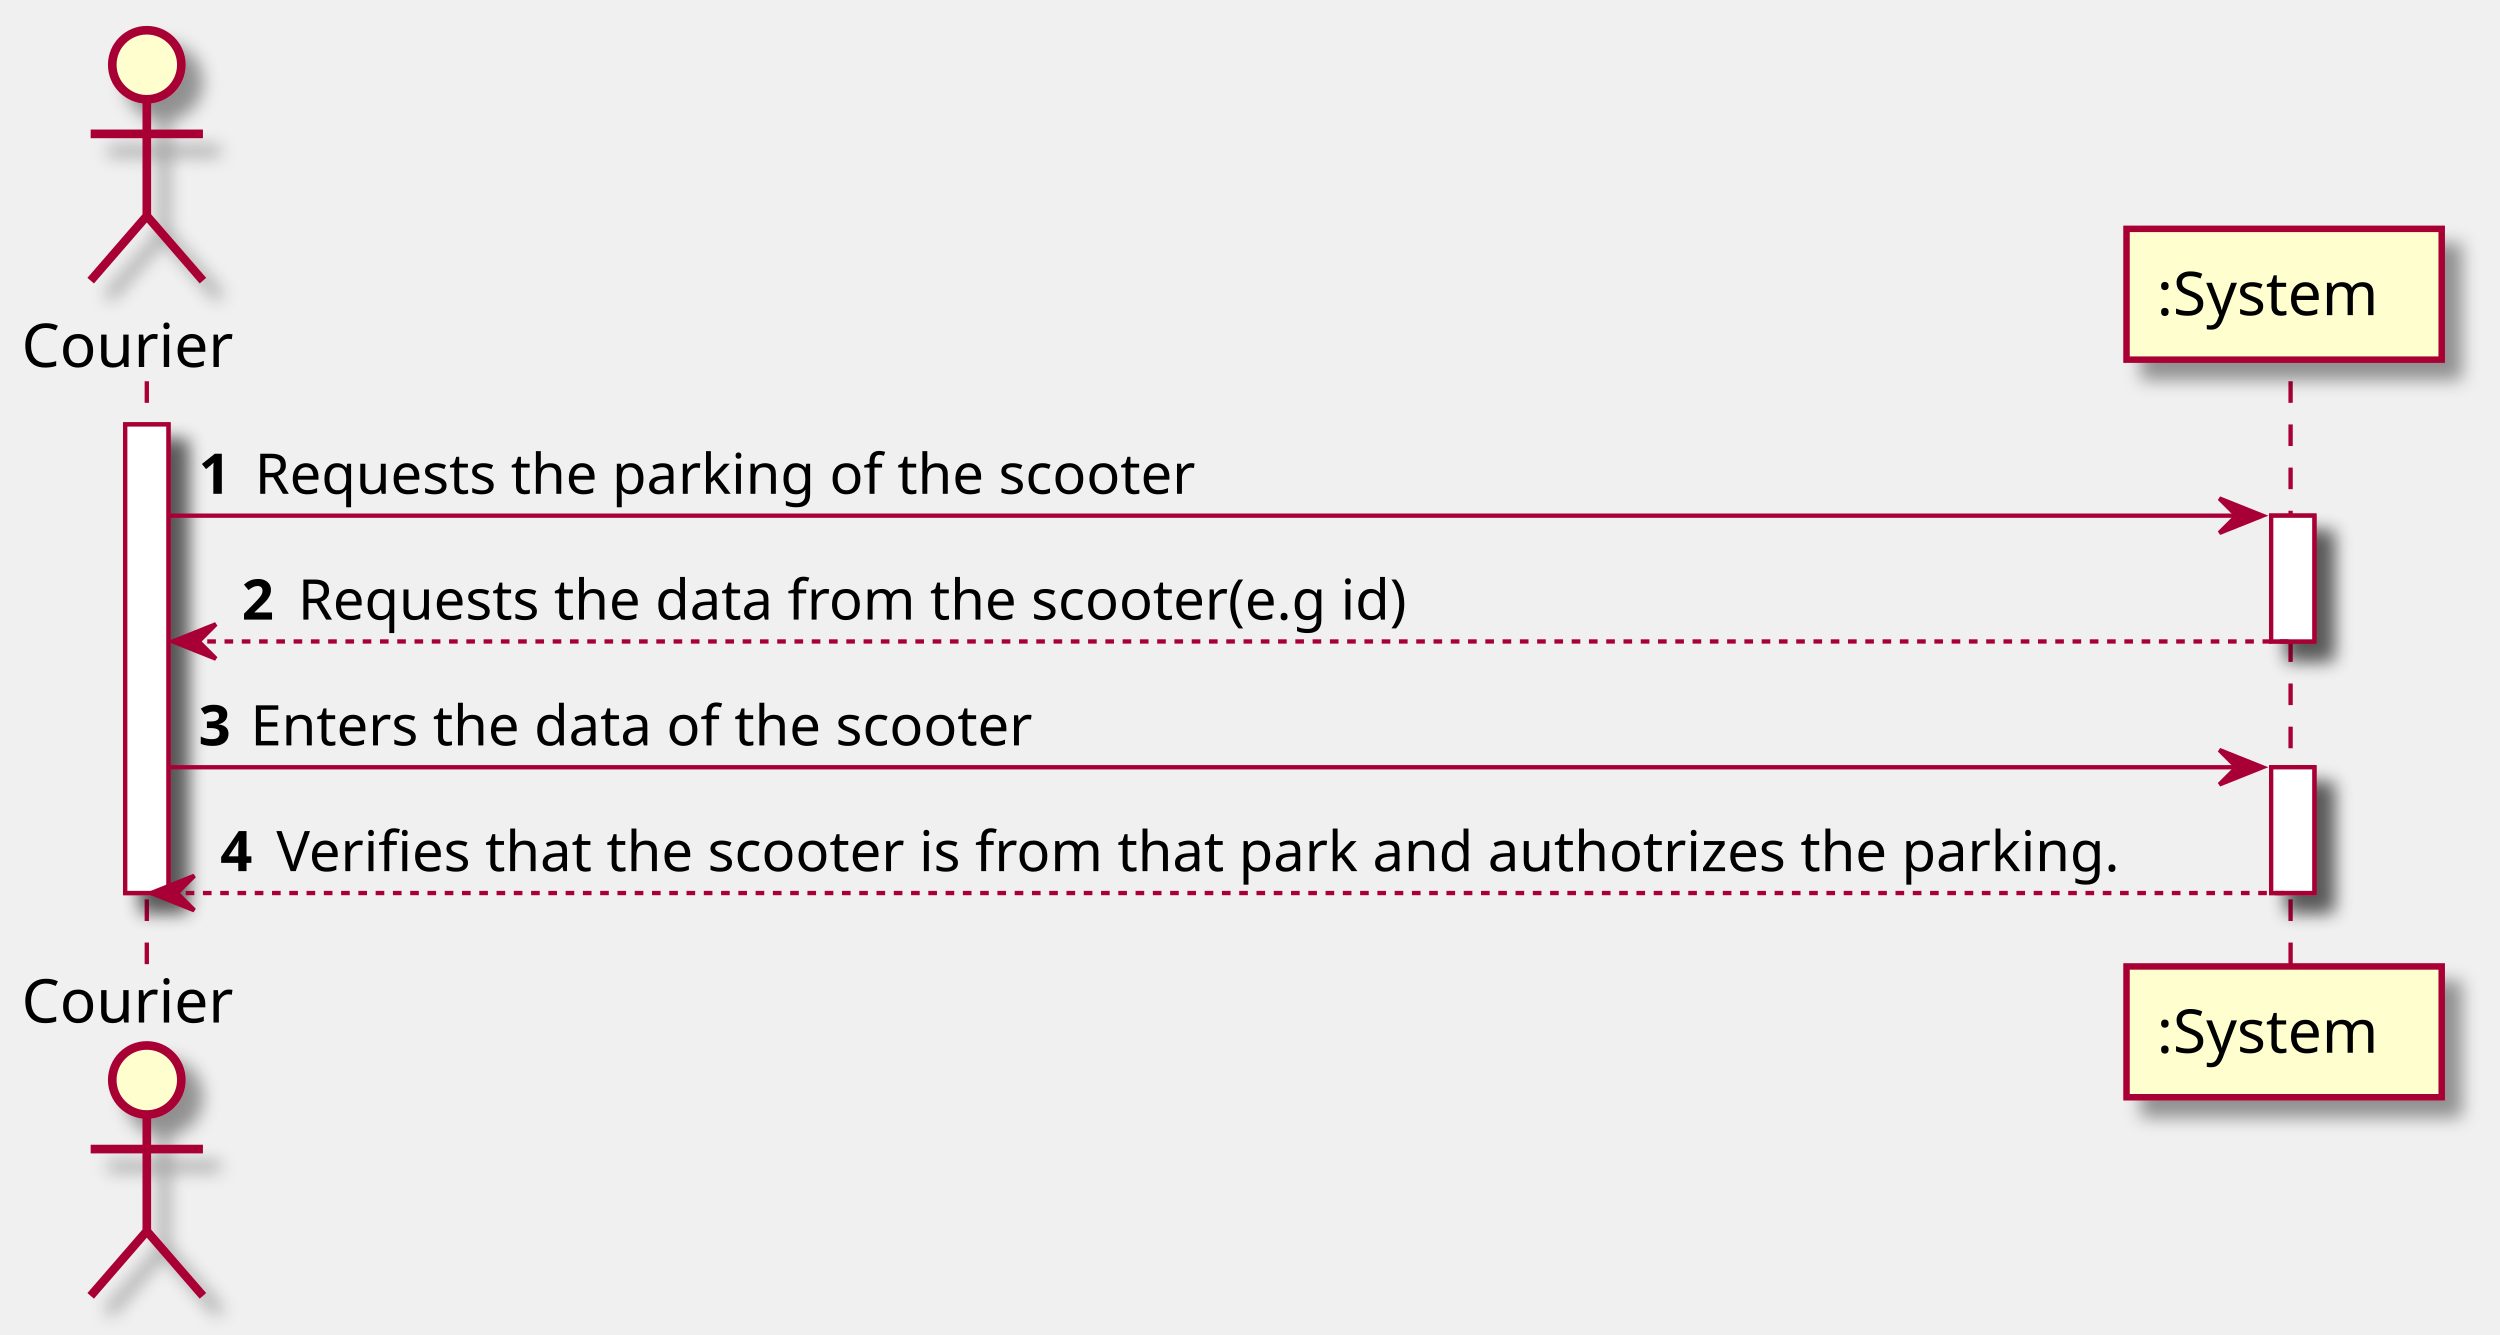
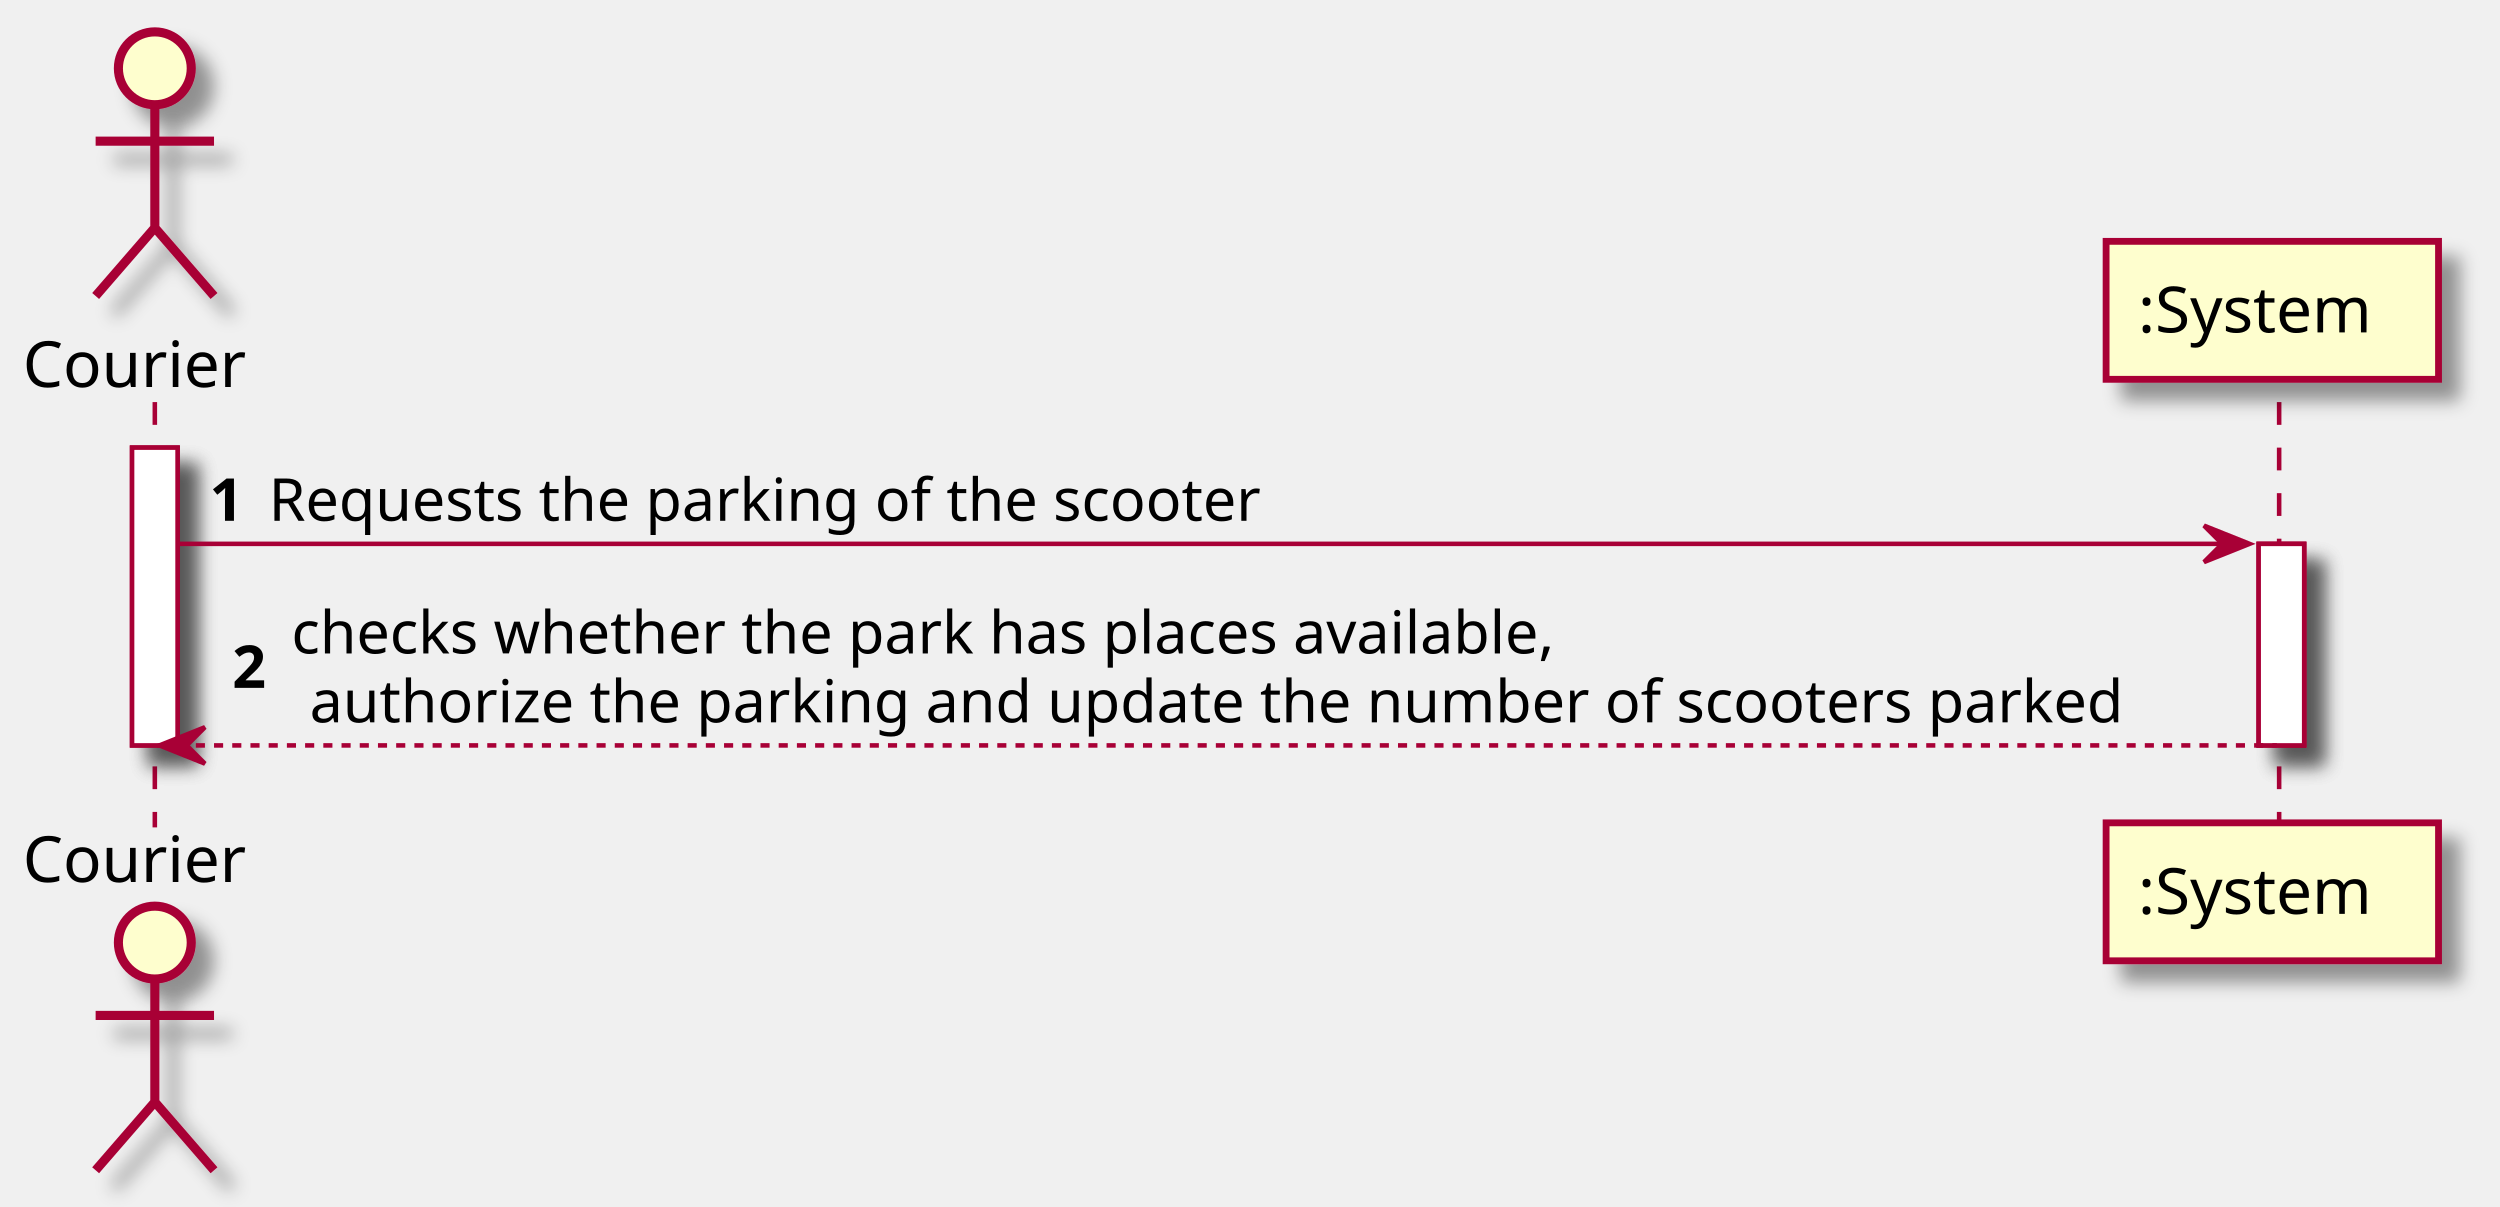
- <svg xmlns="http://www.w3.org/2000/svg" contentScriptType="application/ecmascript" contentStyleType="text/css" height="309px" preserveAspectRatio="none" style="width:579px;height:309px;" version="1.1" viewBox="0 0 579 309" width="579px" zoomAndPan="magnify">
+ <svg xmlns="http://www.w3.org/2000/svg" contentScriptType="application/ecmascript" contentStyleType="text/css" height="265px" preserveAspectRatio="none" style="width:549px;height:265px;" version="1.1" viewBox="0 0 549 265" width="549px" zoomAndPan="magnify">
  <defs>
-     <filter height="300%" id="f14s33j2407x3l" width="300%" x="-1" y="-1">
+     <filter height="300%" id="f1kbtku60n73fg" width="300%" x="-1" y="-1">
      <feGaussianBlur result="blurOut" stdDeviation="2.0" />
      <feColorMatrix in="blurOut" result="blurOut2" type="matrix" values="0 0 0 0 0 0 0 0 0 0 0 0 0 0 0 0 0 0 .4 0" />
      <feOffset dx="4.0" dy="4.0" in="blurOut2" result="blurOut3" />
      <feBlend in="SourceGraphic" in2="blurOut3" mode="normal" />
    </filter>
  </defs>
  <g>
-     <rect fill="#FFFFFF" filter="url(#f14s33j2407x3l)" height="108.531" style="stroke:#A80036;stroke-width:1.0;" width="10" x="29" y="98.297" />
-     <rect fill="#FFFFFF" filter="url(#f14s33j2407x3l)" height="29.133" style="stroke:#A80036;stroke-width:1.0;" width="10" x="526" y="119.43" />
-     <rect fill="#FFFFFF" filter="url(#f14s33j2407x3l)" height="29.133" style="stroke:#A80036;stroke-width:1.0;" width="10" x="526" y="177.695" />
-     <line style="stroke:#A80036;stroke-width:1.0;stroke-dasharray:5.0,5.0;" x1="34" x2="34" y1="88.297" y2="224.828" />
-     <line style="stroke:#A80036;stroke-width:1.0;stroke-dasharray:5.0,5.0;" x1="530.5" x2="530.5" y1="88.297" y2="224.828" />
-     <text fill="#000000" font-family="sans-serif" font-size="14" lengthAdjust="spacingAndGlyphs" textLength="52" x="5" y="84.995">Courier</text>
-     <ellipse cx="34" cy="15" fill="#FEFECE" filter="url(#f14s33j2407x3l)" rx="8" ry="8" style="stroke:#A80036;stroke-width:2.0;" />
-     <path d="M34,23 L34,50 M21,31 L47,31 M34,50 L21,65 M34,50 L47,65 " fill="none" filter="url(#f14s33j2407x3l)" style="stroke:#A80036;stroke-width:2.0;" />
-     <text fill="#000000" font-family="sans-serif" font-size="14" lengthAdjust="spacingAndGlyphs" textLength="52" x="5" y="236.823">Courier</text>
-     <ellipse cx="34" cy="250.125" fill="#FEFECE" filter="url(#f14s33j2407x3l)" rx="8" ry="8" style="stroke:#A80036;stroke-width:2.0;" />
-     <path d="M34,258.125 L34,285.125 M21,266.125 L47,266.125 M34,285.125 L21,300.125 M34,285.125 L47,300.125 " fill="none" filter="url(#f14s33j2407x3l)" style="stroke:#A80036;stroke-width:2.0;" />
-     <rect fill="#FEFECE" filter="url(#f14s33j2407x3l)" height="30.297" style="stroke:#A80036;stroke-width:1.5;" width="73" x="492.5" y="53" />
-     <text fill="#000000" font-family="sans-serif" font-size="14" lengthAdjust="spacingAndGlyphs" textLength="59" x="499.5" y="72.995">:System</text>
-     <rect fill="#FEFECE" filter="url(#f14s33j2407x3l)" height="30.297" style="stroke:#A80036;stroke-width:1.5;" width="73" x="492.5" y="223.828" />
-     <text fill="#000000" font-family="sans-serif" font-size="14" lengthAdjust="spacingAndGlyphs" textLength="59" x="499.5" y="243.823">:System</text>
-     <rect fill="#FFFFFF" filter="url(#f14s33j2407x3l)" height="108.531" style="stroke:#A80036;stroke-width:1.0;" width="10" x="29" y="98.297" />
-     <rect fill="#FFFFFF" filter="url(#f14s33j2407x3l)" height="29.133" style="stroke:#A80036;stroke-width:1.0;" width="10" x="526" y="119.43" />
-     <rect fill="#FFFFFF" filter="url(#f14s33j2407x3l)" height="29.133" style="stroke:#A80036;stroke-width:1.0;" width="10" x="526" y="177.695" />
-     <polygon fill="#A80036" points="514,115.43,524,119.43,514,123.43,518,119.43" style="stroke:#A80036;stroke-width:1.0;" />
-     <line style="stroke:#A80036;stroke-width:1.0;" x1="39" x2="520" y1="119.43" y2="119.43" />
-     <text fill="#000000" font-family="sans-serif" font-size="13" font-weight="bold" lengthAdjust="spacingAndGlyphs" textLength="9" x="46" y="114.364">1</text>
-     <text fill="#000000" font-family="sans-serif" font-size="13" lengthAdjust="spacingAndGlyphs" textLength="230" x="59" y="114.364">Requests the parking of the scooter</text>
-     <polygon fill="#A80036" points="50,144.562,40,148.562,50,152.562,46,148.562" style="stroke:#A80036;stroke-width:1.0;" />
-     <line style="stroke:#A80036;stroke-width:1.0;stroke-dasharray:2.0,2.0;" x1="44" x2="530" y1="148.562" y2="148.562" />
-     <text fill="#000000" font-family="sans-serif" font-size="13" font-weight="bold" lengthAdjust="spacingAndGlyphs" textLength="9" x="56" y="143.497">2</text>
-     <text fill="#000000" font-family="sans-serif" font-size="13" lengthAdjust="spacingAndGlyphs" textLength="275" x="69" y="143.497">Requests the data from the scooter(e.g id)</text>
-     <polygon fill="#A80036" points="514,173.695,524,177.695,514,181.695,518,177.695" style="stroke:#A80036;stroke-width:1.0;" />
-     <line style="stroke:#A80036;stroke-width:1.0;" x1="39" x2="520" y1="177.695" y2="177.695" />
-     <text fill="#000000" font-family="sans-serif" font-size="13" font-weight="bold" lengthAdjust="spacingAndGlyphs" textLength="8" x="46" y="172.629">3</text>
-     <text fill="#000000" font-family="sans-serif" font-size="13" lengthAdjust="spacingAndGlyphs" textLength="193" x="58" y="172.629">Enters the data of the scooter</text>
-     <polygon fill="#A80036" points="45,202.828,35,206.828,45,210.828,41,206.828" style="stroke:#A80036;stroke-width:1.0;" />
-     <line style="stroke:#A80036;stroke-width:1.0;stroke-dasharray:2.0,2.0;" x1="39" x2="530" y1="206.828" y2="206.828" />
-     <text fill="#000000" font-family="sans-serif" font-size="13" font-weight="bold" lengthAdjust="spacingAndGlyphs" textLength="9" x="51" y="201.762">4</text>
-     <text fill="#000000" font-family="sans-serif" font-size="13" lengthAdjust="spacingAndGlyphs" textLength="450" x="64" y="201.762">Verifies that the scooter is from that park and authotrizes the parking.</text>
+     <rect fill="#FFFFFF" filter="url(#f1kbtku60n73fg)" height="65.398" style="stroke:#A80036;stroke-width:1.0;" width="10" x="29" y="98.297" />
+     <rect fill="#FFFFFF" filter="url(#f1kbtku60n73fg)" height="44.266" style="stroke:#A80036;stroke-width:1.0;" width="10" x="496" y="119.43" />
+     <line style="stroke:#A80036;stroke-width:1.0;stroke-dasharray:5.0,5.0;" x1="34" x2="34" y1="88.297" y2="181.695" />
+     <line style="stroke:#A80036;stroke-width:1.0;stroke-dasharray:5.0,5.0;" x1="500.5" x2="500.5" y1="88.297" y2="181.695" />
+     <text fill="#000000" font-family="sans-serif" font-size="14" lengthAdjust="spacing" textLength="52" x="5" y="84.995">Courier</text>
+     <ellipse cx="34" cy="15" fill="#FEFECE" filter="url(#f1kbtku60n73fg)" rx="8" ry="8" style="stroke:#A80036;stroke-width:2.0;" />
+     <path d="M34,23 L34,50 M21,31 L47,31 M34,50 L21,65 M34,50 L47,65 " fill="none" filter="url(#f1kbtku60n73fg)" style="stroke:#A80036;stroke-width:2.0;" />
+     <text fill="#000000" font-family="sans-serif" font-size="14" lengthAdjust="spacing" textLength="52" x="5" y="193.69">Courier</text>
+     <ellipse cx="34" cy="206.992" fill="#FEFECE" filter="url(#f1kbtku60n73fg)" rx="8" ry="8" style="stroke:#A80036;stroke-width:2.0;" />
+     <path d="M34,214.992 L34,241.992 M21,222.992 L47,222.992 M34,241.992 L21,256.992 M34,241.992 L47,256.992 " fill="none" filter="url(#f1kbtku60n73fg)" style="stroke:#A80036;stroke-width:2.0;" />
+     <rect fill="#FEFECE" filter="url(#f1kbtku60n73fg)" height="30.297" style="stroke:#A80036;stroke-width:1.5;" width="73" x="462.5" y="53" />
+     <text fill="#000000" font-family="sans-serif" font-size="14" lengthAdjust="spacing" textLength="59" x="469.5" y="72.995">:System</text>
+     <rect fill="#FEFECE" filter="url(#f1kbtku60n73fg)" height="30.297" style="stroke:#A80036;stroke-width:1.5;" width="73" x="462.5" y="180.695" />
+     <text fill="#000000" font-family="sans-serif" font-size="14" lengthAdjust="spacing" textLength="59" x="469.5" y="200.69">:System</text>
+     <rect fill="#FFFFFF" filter="url(#f1kbtku60n73fg)" height="65.398" style="stroke:#A80036;stroke-width:1.0;" width="10" x="29" y="98.297" />
+     <rect fill="#FFFFFF" filter="url(#f1kbtku60n73fg)" height="44.266" style="stroke:#A80036;stroke-width:1.0;" width="10" x="496" y="119.43" />
+     <polygon fill="#A80036" points="484,115.43,494,119.43,484,123.43,488,119.43" style="stroke:#A80036;stroke-width:1.0;" />
+     <line style="stroke:#A80036;stroke-width:1.0;" x1="39" x2="490" y1="119.43" y2="119.43" />
+     <text fill="#000000" font-family="sans-serif" font-size="13" font-weight="bold" lengthAdjust="spacing" textLength="9" x="46" y="114.364">1</text>
+     <text fill="#000000" font-family="sans-serif" font-size="13" lengthAdjust="spacing" textLength="230" x="59" y="114.364">Requests the parking of the scooter</text>
+     <polygon fill="#A80036" points="45,159.695,35,163.695,45,167.695,41,163.695" style="stroke:#A80036;stroke-width:1.0;" />
+     <line style="stroke:#A80036;stroke-width:1.0;stroke-dasharray:2.0,2.0;" x1="39" x2="500" y1="163.695" y2="163.695" />
+     <text fill="#000000" font-family="sans-serif" font-size="13" font-weight="bold" lengthAdjust="spacing" textLength="9" x="51" y="151.063">2</text>
+     <text fill="#000000" font-family="sans-serif" font-size="13" lengthAdjust="spacing" textLength="295" x="64" y="143.497">checks whether the park has places available,</text>
+     <text fill="#000000" font-family="sans-serif" font-size="13" lengthAdjust="spacing" textLength="416" x="68" y="158.629">authorize the parking and update the number of scooters parked</text>
  </g>
</svg>
